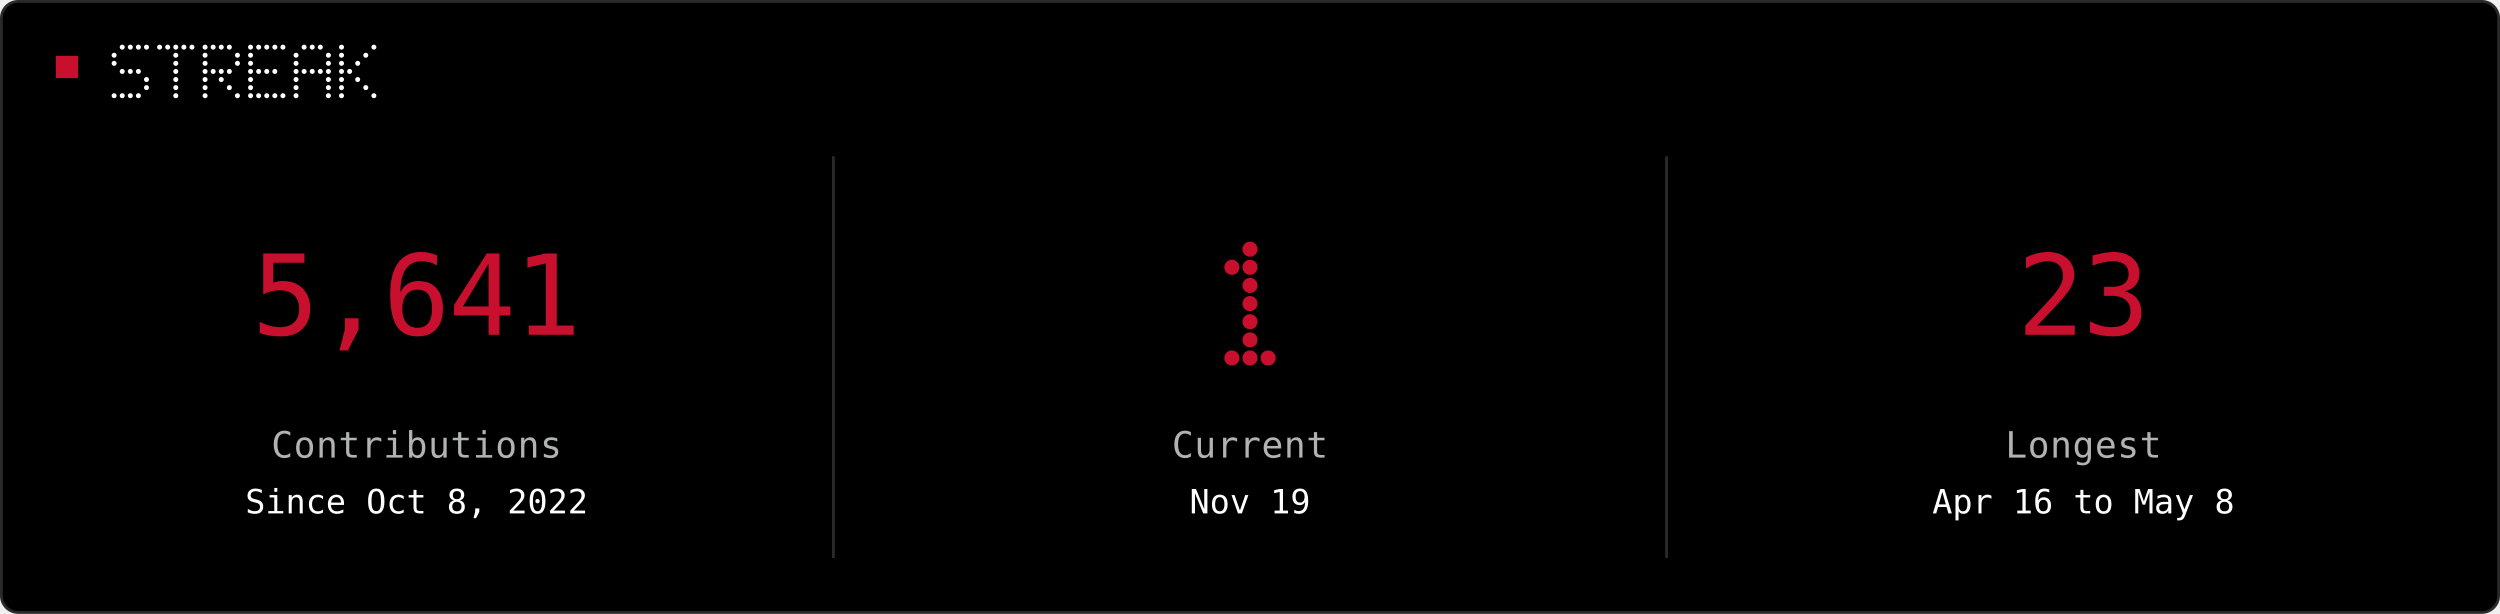
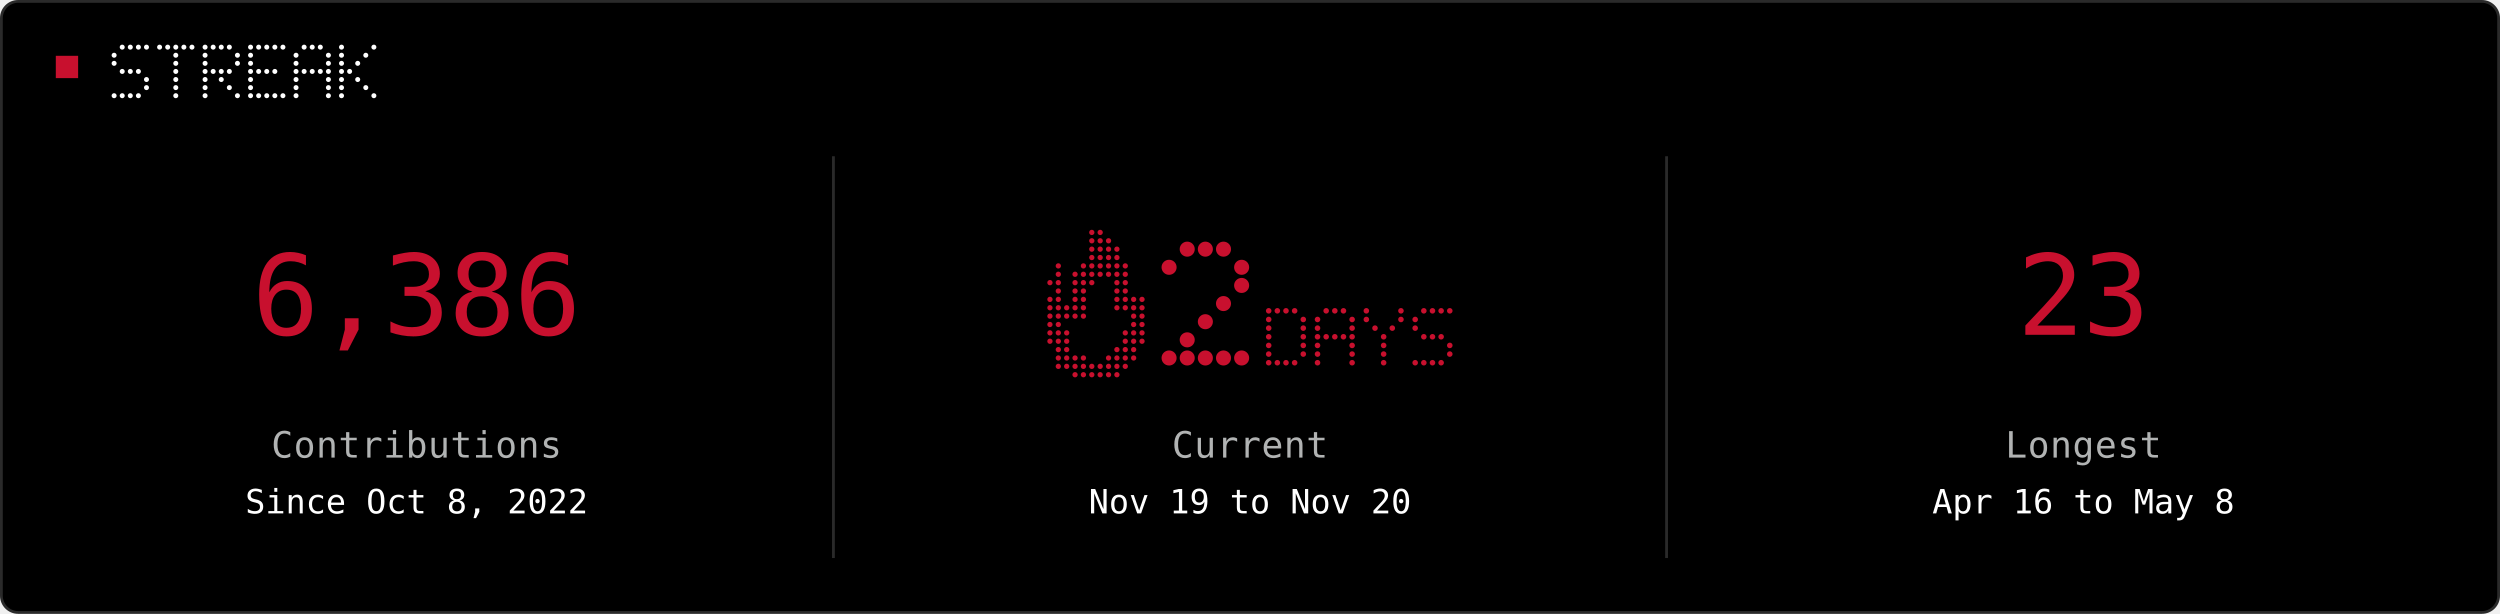
<svg xmlns="http://www.w3.org/2000/svg" width="896" height="220" viewBox="0 0 896 220" role="img">
  <rect x="0.5" y="0.5" width="895" height="219" rx="6" fill="#000000" stroke="#2A2A2A" stroke-width="1" />
  <rect x="20" y="20" width="8" height="8" fill="#C8102E" />
  <circle cx="43.8" cy="16.9" r="0.90" fill="#FFFFFF" />
  <circle cx="46.7" cy="16.9" r="0.90" fill="#FFFFFF" />
  <circle cx="49.6" cy="16.9" r="0.90" fill="#FFFFFF" />
  <circle cx="52.5" cy="16.9" r="0.90" fill="#FFFFFF" />
  <circle cx="40.9" cy="19.8" r="0.90" fill="#FFFFFF" />
  <circle cx="40.9" cy="22.7" r="0.90" fill="#FFFFFF" />
  <circle cx="43.8" cy="25.6" r="0.90" fill="#FFFFFF" />
  <circle cx="46.7" cy="25.6" r="0.90" fill="#FFFFFF" />
  <circle cx="49.6" cy="25.6" r="0.90" fill="#FFFFFF" />
  <circle cx="52.5" cy="28.5" r="0.90" fill="#FFFFFF" />
  <circle cx="52.5" cy="31.4" r="0.90" fill="#FFFFFF" />
  <circle cx="40.9" cy="34.3" r="0.90" fill="#FFFFFF" />
  <circle cx="43.8" cy="34.3" r="0.90" fill="#FFFFFF" />
  <circle cx="46.7" cy="34.3" r="0.90" fill="#FFFFFF" />
  <circle cx="49.6" cy="34.3" r="0.90" fill="#FFFFFF" />
  <circle cx="57.2" cy="16.9" r="0.90" fill="#FFFFFF" />
  <circle cx="60.1" cy="16.9" r="0.90" fill="#FFFFFF" />
  <circle cx="63.0" cy="16.9" r="0.90" fill="#FFFFFF" />
  <circle cx="65.9" cy="16.9" r="0.90" fill="#FFFFFF" />
  <circle cx="68.8" cy="16.9" r="0.90" fill="#FFFFFF" />
  <circle cx="63.0" cy="19.8" r="0.90" fill="#FFFFFF" />
  <circle cx="63.0" cy="22.7" r="0.90" fill="#FFFFFF" />
  <circle cx="63.0" cy="25.6" r="0.90" fill="#FFFFFF" />
  <circle cx="63.0" cy="28.5" r="0.90" fill="#FFFFFF" />
  <circle cx="63.0" cy="31.4" r="0.90" fill="#FFFFFF" />
  <circle cx="63.0" cy="34.3" r="0.90" fill="#FFFFFF" />
  <circle cx="73.5" cy="16.9" r="0.90" fill="#FFFFFF" />
  <circle cx="76.4" cy="16.9" r="0.90" fill="#FFFFFF" />
  <circle cx="79.3" cy="16.9" r="0.90" fill="#FFFFFF" />
  <circle cx="82.2" cy="16.9" r="0.90" fill="#FFFFFF" />
  <circle cx="73.5" cy="19.8" r="0.90" fill="#FFFFFF" />
  <circle cx="85.1" cy="19.8" r="0.90" fill="#FFFFFF" />
  <circle cx="73.5" cy="22.7" r="0.90" fill="#FFFFFF" />
  <circle cx="85.1" cy="22.7" r="0.90" fill="#FFFFFF" />
  <circle cx="73.5" cy="25.6" r="0.90" fill="#FFFFFF" />
  <circle cx="76.4" cy="25.6" r="0.90" fill="#FFFFFF" />
  <circle cx="79.3" cy="25.6" r="0.90" fill="#FFFFFF" />
  <circle cx="82.2" cy="25.6" r="0.90" fill="#FFFFFF" />
  <circle cx="73.5" cy="28.5" r="0.90" fill="#FFFFFF" />
  <circle cx="79.3" cy="28.5" r="0.90" fill="#FFFFFF" />
  <circle cx="73.5" cy="31.4" r="0.90" fill="#FFFFFF" />
  <circle cx="82.2" cy="31.4" r="0.90" fill="#FFFFFF" />
  <circle cx="73.5" cy="34.3" r="0.90" fill="#FFFFFF" />
  <circle cx="85.1" cy="34.3" r="0.90" fill="#FFFFFF" />
  <circle cx="89.8" cy="16.9" r="0.90" fill="#FFFFFF" />
  <circle cx="92.7" cy="16.9" r="0.90" fill="#FFFFFF" />
  <circle cx="95.6" cy="16.9" r="0.90" fill="#FFFFFF" />
  <circle cx="98.5" cy="16.9" r="0.90" fill="#FFFFFF" />
  <circle cx="101.4" cy="16.9" r="0.90" fill="#FFFFFF" />
  <circle cx="89.8" cy="19.8" r="0.90" fill="#FFFFFF" />
  <circle cx="89.8" cy="22.7" r="0.90" fill="#FFFFFF" />
  <circle cx="89.8" cy="25.6" r="0.90" fill="#FFFFFF" />
  <circle cx="92.7" cy="25.6" r="0.90" fill="#FFFFFF" />
  <circle cx="95.6" cy="25.6" r="0.90" fill="#FFFFFF" />
  <circle cx="98.5" cy="25.6" r="0.90" fill="#FFFFFF" />
  <circle cx="89.8" cy="28.5" r="0.90" fill="#FFFFFF" />
  <circle cx="89.8" cy="31.4" r="0.90" fill="#FFFFFF" />
  <circle cx="89.8" cy="34.3" r="0.90" fill="#FFFFFF" />
  <circle cx="92.7" cy="34.3" r="0.90" fill="#FFFFFF" />
  <circle cx="95.6" cy="34.3" r="0.90" fill="#FFFFFF" />
  <circle cx="98.5" cy="34.3" r="0.90" fill="#FFFFFF" />
  <circle cx="101.4" cy="34.3" r="0.90" fill="#FFFFFF" />
  <circle cx="109.0" cy="16.9" r="0.90" fill="#FFFFFF" />
  <circle cx="111.9" cy="16.9" r="0.90" fill="#FFFFFF" />
  <circle cx="114.8" cy="16.9" r="0.90" fill="#FFFFFF" />
  <circle cx="106.1" cy="19.8" r="0.90" fill="#FFFFFF" />
  <circle cx="117.7" cy="19.8" r="0.90" fill="#FFFFFF" />
  <circle cx="106.1" cy="22.7" r="0.90" fill="#FFFFFF" />
  <circle cx="117.7" cy="22.7" r="0.90" fill="#FFFFFF" />
  <circle cx="106.1" cy="25.6" r="0.90" fill="#FFFFFF" />
  <circle cx="109.0" cy="25.6" r="0.90" fill="#FFFFFF" />
  <circle cx="111.9" cy="25.6" r="0.90" fill="#FFFFFF" />
  <circle cx="114.8" cy="25.6" r="0.90" fill="#FFFFFF" />
  <circle cx="117.7" cy="25.6" r="0.90" fill="#FFFFFF" />
  <circle cx="106.1" cy="28.5" r="0.90" fill="#FFFFFF" />
  <circle cx="117.7" cy="28.5" r="0.90" fill="#FFFFFF" />
  <circle cx="106.1" cy="31.4" r="0.90" fill="#FFFFFF" />
  <circle cx="117.7" cy="31.4" r="0.90" fill="#FFFFFF" />
  <circle cx="106.1" cy="34.3" r="0.90" fill="#FFFFFF" />
  <circle cx="117.7" cy="34.3" r="0.90" fill="#FFFFFF" />
  <circle cx="122.4" cy="16.9" r="0.90" fill="#FFFFFF" />
  <circle cx="134.0" cy="16.9" r="0.90" fill="#FFFFFF" />
  <circle cx="122.4" cy="19.8" r="0.90" fill="#FFFFFF" />
  <circle cx="131.1" cy="19.8" r="0.90" fill="#FFFFFF" />
  <circle cx="122.4" cy="22.7" r="0.90" fill="#FFFFFF" />
  <circle cx="128.2" cy="22.7" r="0.90" fill="#FFFFFF" />
  <circle cx="122.4" cy="25.6" r="0.90" fill="#FFFFFF" />
  <circle cx="125.3" cy="25.6" r="0.90" fill="#FFFFFF" />
  <circle cx="122.4" cy="28.5" r="0.90" fill="#FFFFFF" />
  <circle cx="128.2" cy="28.5" r="0.90" fill="#FFFFFF" />
  <circle cx="122.4" cy="31.4" r="0.90" fill="#FFFFFF" />
  <circle cx="131.1" cy="31.4" r="0.90" fill="#FFFFFF" />
  <circle cx="122.4" cy="34.3" r="0.90" fill="#FFFFFF" />
  <circle cx="134.0" cy="34.3" r="0.90" fill="#FFFFFF" />
  <line x1="298.7" y1="56" x2="298.7" y2="200" stroke="#2A2A2A" />
  <line x1="597.3" y1="56" x2="597.3" y2="200" stroke="#2A2A2A" />
-   <text x="149.3" y="120" fill="#C8102E" text-anchor="middle" font-family="ui-monospace, Geist Mono, monospace" font-size="40" letter-spacing="-0.6" dominant-baseline="auto">5,641</text>
+   <text x="149.3" y="120" fill="#C8102E" text-anchor="middle" font-family="ui-monospace, Geist Mono, monospace" font-size="40" letter-spacing="-0.6" dominant-baseline="auto">6,386</text>
  <text x="149.3" y="164" fill="#B1B3B3" text-anchor="middle" font-family="ui-monospace, Geist Mono, monospace" font-size="13" letter-spacing="0.2" dominant-baseline="auto">Contributions</text>
  <text x="149.3" y="184" fill="#FFFFFF" text-anchor="middle" font-family="ui-monospace, Geist Mono, monospace" font-size="12" letter-spacing="0" dominant-baseline="auto">Since Oct 8, 2022</text>
-   <circle cx="448.0" cy="89.3" r="2.70" fill="#C8102E" />
-   <circle cx="441.5" cy="95.8" r="2.70" fill="#C8102E" />
-   <circle cx="448.0" cy="95.8" r="2.70" fill="#C8102E" />
-   <circle cx="448.0" cy="102.3" r="2.70" fill="#C8102E" />
-   <circle cx="448.0" cy="108.8" r="2.70" fill="#C8102E" />
-   <circle cx="448.0" cy="115.3" r="2.70" fill="#C8102E" />
-   <circle cx="448.0" cy="121.8" r="2.70" fill="#C8102E" />
-   <circle cx="441.5" cy="128.3" r="2.70" fill="#C8102E" />
-   <circle cx="448.0" cy="128.3" r="2.70" fill="#C8102E" />
-   <circle cx="454.5" cy="128.3" r="2.70" fill="#C8102E" />
+   <circle cx="391.3" cy="83.3" r="0.95" fill="#C8102E" />
+   <circle cx="394.3" cy="83.3" r="0.95" fill="#C8102E" />
+   <circle cx="391.3" cy="86.3" r="0.95" fill="#C8102E" />
+   <circle cx="394.3" cy="86.3" r="0.95" fill="#C8102E" />
+   <circle cx="397.3" cy="86.3" r="0.95" fill="#C8102E" />
+   <circle cx="391.3" cy="89.3" r="0.95" fill="#C8102E" />
+   <circle cx="394.3" cy="89.3" r="0.95" fill="#C8102E" />
+   <circle cx="397.3" cy="89.3" r="0.95" fill="#C8102E" />
+   <circle cx="400.3" cy="89.3" r="0.95" fill="#C8102E" />
+   <circle cx="391.3" cy="92.3" r="0.95" fill="#C8102E" />
+   <circle cx="394.3" cy="92.3" r="0.95" fill="#C8102E" />
+   <circle cx="397.3" cy="92.3" r="0.95" fill="#C8102E" />
+   <circle cx="400.3" cy="92.3" r="0.95" fill="#C8102E" />
+   <circle cx="379.3" cy="95.3" r="0.95" fill="#C8102E" />
+   <circle cx="388.3" cy="95.3" r="0.95" fill="#C8102E" />
+   <circle cx="391.3" cy="95.3" r="0.95" fill="#C8102E" />
+   <circle cx="394.3" cy="95.3" r="0.95" fill="#C8102E" />
+   <circle cx="397.3" cy="95.3" r="0.95" fill="#C8102E" />
+   <circle cx="400.3" cy="95.3" r="0.95" fill="#C8102E" />
+   <circle cx="403.3" cy="95.3" r="0.95" fill="#C8102E" />
+   <circle cx="379.3" cy="98.3" r="0.95" fill="#C8102E" />
+   <circle cx="385.3" cy="98.3" r="0.95" fill="#C8102E" />
+   <circle cx="388.3" cy="98.3" r="0.95" fill="#C8102E" />
+   <circle cx="391.3" cy="98.3" r="0.95" fill="#C8102E" />
+   <circle cx="394.3" cy="98.3" r="0.95" fill="#C8102E" />
+   <circle cx="397.3" cy="98.3" r="0.95" fill="#C8102E" />
+   <circle cx="400.3" cy="98.3" r="0.95" fill="#C8102E" />
+   <circle cx="403.3" cy="98.3" r="0.95" fill="#C8102E" />
+   <circle cx="376.3" cy="101.3" r="0.95" fill="#C8102E" />
+   <circle cx="379.3" cy="101.3" r="0.95" fill="#C8102E" />
+   <circle cx="385.3" cy="101.3" r="0.95" fill="#C8102E" />
+   <circle cx="388.3" cy="101.3" r="0.95" fill="#C8102E" />
+   <circle cx="391.3" cy="101.3" r="0.95" fill="#C8102E" />
+   <circle cx="400.3" cy="101.3" r="0.95" fill="#C8102E" />
+   <circle cx="403.3" cy="101.3" r="0.95" fill="#C8102E" />
+   <circle cx="379.3" cy="104.3" r="0.95" fill="#C8102E" />
+   <circle cx="385.3" cy="104.3" r="0.95" fill="#C8102E" />
+   <circle cx="388.3" cy="104.3" r="0.95" fill="#C8102E" />
+   <circle cx="400.3" cy="104.3" r="0.95" fill="#C8102E" />
+   <circle cx="403.3" cy="104.3" r="0.95" fill="#C8102E" />
+   <circle cx="376.3" cy="107.3" r="0.95" fill="#C8102E" />
+   <circle cx="379.3" cy="107.3" r="0.95" fill="#C8102E" />
+   <circle cx="385.3" cy="107.3" r="0.95" fill="#C8102E" />
+   <circle cx="388.3" cy="107.3" r="0.95" fill="#C8102E" />
+   <circle cx="400.3" cy="107.3" r="0.95" fill="#C8102E" />
+   <circle cx="403.3" cy="107.3" r="0.95" fill="#C8102E" />
+   <circle cx="406.3" cy="107.3" r="0.95" fill="#C8102E" />
+   <circle cx="409.3" cy="107.3" r="0.95" fill="#C8102E" />
+   <circle cx="376.3" cy="110.3" r="0.95" fill="#C8102E" />
+   <circle cx="379.3" cy="110.3" r="0.95" fill="#C8102E" />
+   <circle cx="382.3" cy="110.3" r="0.95" fill="#C8102E" />
+   <circle cx="385.3" cy="110.3" r="0.95" fill="#C8102E" />
+   <circle cx="388.3" cy="110.3" r="0.95" fill="#C8102E" />
+   <circle cx="400.3" cy="110.3" r="0.95" fill="#C8102E" />
+   <circle cx="403.3" cy="110.3" r="0.95" fill="#C8102E" />
+   <circle cx="406.3" cy="110.3" r="0.95" fill="#C8102E" />
+   <circle cx="409.3" cy="110.3" r="0.95" fill="#C8102E" />
+   <circle cx="376.3" cy="113.3" r="0.95" fill="#C8102E" />
+   <circle cx="379.3" cy="113.3" r="0.95" fill="#C8102E" />
+   <circle cx="382.3" cy="113.3" r="0.95" fill="#C8102E" />
+   <circle cx="385.3" cy="113.3" r="0.95" fill="#C8102E" />
+   <circle cx="388.3" cy="113.3" r="0.95" fill="#C8102E" />
+   <circle cx="406.3" cy="113.3" r="0.95" fill="#C8102E" />
+   <circle cx="409.3" cy="113.3" r="0.95" fill="#C8102E" />
+   <circle cx="376.3" cy="116.3" r="0.95" fill="#C8102E" />
+   <circle cx="379.3" cy="116.3" r="0.95" fill="#C8102E" />
+   <circle cx="406.3" cy="116.3" r="0.95" fill="#C8102E" />
+   <circle cx="409.3" cy="116.3" r="0.95" fill="#C8102E" />
+   <circle cx="376.3" cy="119.3" r="0.95" fill="#C8102E" />
+   <circle cx="379.3" cy="119.3" r="0.95" fill="#C8102E" />
+   <circle cx="382.3" cy="119.3" r="0.95" fill="#C8102E" />
+   <circle cx="403.3" cy="119.3" r="0.95" fill="#C8102E" />
+   <circle cx="406.3" cy="119.3" r="0.95" fill="#C8102E" />
+   <circle cx="409.3" cy="119.3" r="0.95" fill="#C8102E" />
+   <circle cx="376.3" cy="122.3" r="0.95" fill="#C8102E" />
+   <circle cx="379.3" cy="122.3" r="0.95" fill="#C8102E" />
+   <circle cx="382.3" cy="122.3" r="0.95" fill="#C8102E" />
+   <circle cx="403.3" cy="122.3" r="0.95" fill="#C8102E" />
+   <circle cx="406.3" cy="122.3" r="0.95" fill="#C8102E" />
+   <circle cx="409.3" cy="122.3" r="0.95" fill="#C8102E" />
+   <circle cx="379.3" cy="125.3" r="0.95" fill="#C8102E" />
+   <circle cx="382.3" cy="125.3" r="0.95" fill="#C8102E" />
+   <circle cx="400.3" cy="125.3" r="0.95" fill="#C8102E" />
+   <circle cx="403.3" cy="125.3" r="0.95" fill="#C8102E" />
+   <circle cx="406.3" cy="125.3" r="0.95" fill="#C8102E" />
+   <circle cx="379.3" cy="128.3" r="0.95" fill="#C8102E" />
+   <circle cx="382.3" cy="128.3" r="0.95" fill="#C8102E" />
+   <circle cx="385.3" cy="128.3" r="0.95" fill="#C8102E" />
+   <circle cx="388.3" cy="128.3" r="0.95" fill="#C8102E" />
+   <circle cx="397.3" cy="128.3" r="0.95" fill="#C8102E" />
+   <circle cx="400.3" cy="128.3" r="0.95" fill="#C8102E" />
+   <circle cx="403.3" cy="128.3" r="0.95" fill="#C8102E" />
+   <circle cx="406.3" cy="128.3" r="0.95" fill="#C8102E" />
+   <circle cx="379.3" cy="131.3" r="0.95" fill="#C8102E" />
+   <circle cx="382.3" cy="131.3" r="0.95" fill="#C8102E" />
+   <circle cx="385.3" cy="131.3" r="0.95" fill="#C8102E" />
+   <circle cx="388.3" cy="131.3" r="0.95" fill="#C8102E" />
+   <circle cx="391.3" cy="131.3" r="0.95" fill="#C8102E" />
+   <circle cx="394.3" cy="131.3" r="0.95" fill="#C8102E" />
+   <circle cx="397.3" cy="131.3" r="0.95" fill="#C8102E" />
+   <circle cx="400.3" cy="131.3" r="0.95" fill="#C8102E" />
+   <circle cx="403.3" cy="131.3" r="0.95" fill="#C8102E" />
+   <circle cx="385.3" cy="134.3" r="0.95" fill="#C8102E" />
+   <circle cx="388.3" cy="134.3" r="0.95" fill="#C8102E" />
+   <circle cx="391.3" cy="134.3" r="0.95" fill="#C8102E" />
+   <circle cx="394.3" cy="134.3" r="0.95" fill="#C8102E" />
+   <circle cx="397.3" cy="134.3" r="0.95" fill="#C8102E" />
+   <circle cx="400.3" cy="134.3" r="0.95" fill="#C8102E" />
+   <circle cx="425.5" cy="89.3" r="2.70" fill="#C8102E" />
+   <circle cx="432.0" cy="89.3" r="2.70" fill="#C8102E" />
+   <circle cx="438.5" cy="89.3" r="2.70" fill="#C8102E" />
+   <circle cx="419.0" cy="95.8" r="2.70" fill="#C8102E" />
+   <circle cx="445.0" cy="95.8" r="2.70" fill="#C8102E" />
+   <circle cx="445.0" cy="102.3" r="2.70" fill="#C8102E" />
+   <circle cx="438.5" cy="108.8" r="2.70" fill="#C8102E" />
+   <circle cx="432.0" cy="115.3" r="2.70" fill="#C8102E" />
+   <circle cx="425.5" cy="121.8" r="2.70" fill="#C8102E" />
+   <circle cx="419.0" cy="128.3" r="2.70" fill="#C8102E" />
+   <circle cx="425.5" cy="128.3" r="2.70" fill="#C8102E" />
+   <circle cx="432.0" cy="128.3" r="2.70" fill="#C8102E" />
+   <circle cx="438.5" cy="128.3" r="2.70" fill="#C8102E" />
+   <circle cx="445.0" cy="128.3" r="2.70" fill="#C8102E" />
+   <circle cx="454.7" cy="111.4" r="1.00" fill="#C8102E" />
+   <circle cx="457.8" cy="111.4" r="1.00" fill="#C8102E" />
+   <circle cx="460.9" cy="111.4" r="1.00" fill="#C8102E" />
+   <circle cx="464.0" cy="111.4" r="1.00" fill="#C8102E" />
+   <circle cx="454.7" cy="114.5" r="1.00" fill="#C8102E" />
+   <circle cx="467.1" cy="114.5" r="1.00" fill="#C8102E" />
+   <circle cx="454.7" cy="117.6" r="1.00" fill="#C8102E" />
+   <circle cx="467.1" cy="117.6" r="1.00" fill="#C8102E" />
+   <circle cx="454.7" cy="120.7" r="1.00" fill="#C8102E" />
+   <circle cx="467.1" cy="120.7" r="1.00" fill="#C8102E" />
+   <circle cx="454.7" cy="123.8" r="1.00" fill="#C8102E" />
+   <circle cx="467.1" cy="123.8" r="1.00" fill="#C8102E" />
+   <circle cx="454.7" cy="126.9" r="1.00" fill="#C8102E" />
+   <circle cx="467.1" cy="126.9" r="1.00" fill="#C8102E" />
+   <circle cx="454.7" cy="130.0" r="1.00" fill="#C8102E" />
+   <circle cx="457.8" cy="130.0" r="1.00" fill="#C8102E" />
+   <circle cx="460.9" cy="130.0" r="1.00" fill="#C8102E" />
+   <circle cx="464.0" cy="130.0" r="1.00" fill="#C8102E" />
+   <circle cx="475.3" cy="111.4" r="1.00" fill="#C8102E" />
+   <circle cx="478.4" cy="111.4" r="1.00" fill="#C8102E" />
+   <circle cx="481.5" cy="111.4" r="1.00" fill="#C8102E" />
+   <circle cx="472.2" cy="114.5" r="1.00" fill="#C8102E" />
+   <circle cx="484.6" cy="114.5" r="1.00" fill="#C8102E" />
+   <circle cx="472.2" cy="117.6" r="1.00" fill="#C8102E" />
+   <circle cx="484.6" cy="117.6" r="1.00" fill="#C8102E" />
+   <circle cx="472.2" cy="120.7" r="1.00" fill="#C8102E" />
+   <circle cx="475.3" cy="120.7" r="1.00" fill="#C8102E" />
+   <circle cx="478.4" cy="120.7" r="1.00" fill="#C8102E" />
+   <circle cx="481.5" cy="120.7" r="1.00" fill="#C8102E" />
+   <circle cx="484.6" cy="120.7" r="1.00" fill="#C8102E" />
+   <circle cx="472.2" cy="123.8" r="1.00" fill="#C8102E" />
+   <circle cx="484.6" cy="123.8" r="1.00" fill="#C8102E" />
+   <circle cx="472.2" cy="126.9" r="1.00" fill="#C8102E" />
+   <circle cx="484.6" cy="126.9" r="1.00" fill="#C8102E" />
+   <circle cx="472.2" cy="130.0" r="1.00" fill="#C8102E" />
+   <circle cx="484.6" cy="130.0" r="1.00" fill="#C8102E" />
+   <circle cx="489.7" cy="111.4" r="1.00" fill="#C8102E" />
+   <circle cx="502.1" cy="111.4" r="1.00" fill="#C8102E" />
+   <circle cx="489.7" cy="114.5" r="1.00" fill="#C8102E" />
+   <circle cx="502.1" cy="114.5" r="1.00" fill="#C8102E" />
+   <circle cx="492.8" cy="117.6" r="1.00" fill="#C8102E" />
+   <circle cx="499.0" cy="117.6" r="1.00" fill="#C8102E" />
+   <circle cx="495.9" cy="120.7" r="1.00" fill="#C8102E" />
+   <circle cx="495.9" cy="123.8" r="1.00" fill="#C8102E" />
+   <circle cx="495.9" cy="126.9" r="1.00" fill="#C8102E" />
+   <circle cx="495.9" cy="130.0" r="1.00" fill="#C8102E" />
+   <circle cx="510.3" cy="111.4" r="1.00" fill="#C8102E" />
+   <circle cx="513.4" cy="111.4" r="1.00" fill="#C8102E" />
+   <circle cx="516.5" cy="111.4" r="1.00" fill="#C8102E" />
+   <circle cx="519.6" cy="111.4" r="1.00" fill="#C8102E" />
+   <circle cx="507.2" cy="114.5" r="1.00" fill="#C8102E" />
+   <circle cx="507.2" cy="117.6" r="1.00" fill="#C8102E" />
+   <circle cx="510.3" cy="120.7" r="1.00" fill="#C8102E" />
+   <circle cx="513.4" cy="120.7" r="1.00" fill="#C8102E" />
+   <circle cx="516.5" cy="120.7" r="1.00" fill="#C8102E" />
+   <circle cx="519.6" cy="123.8" r="1.00" fill="#C8102E" />
+   <circle cx="519.6" cy="126.9" r="1.00" fill="#C8102E" />
+   <circle cx="507.2" cy="130.0" r="1.00" fill="#C8102E" />
+   <circle cx="510.3" cy="130.0" r="1.00" fill="#C8102E" />
+   <circle cx="513.4" cy="130.0" r="1.00" fill="#C8102E" />
+   <circle cx="516.5" cy="130.0" r="1.00" fill="#C8102E" />
  <text x="448.0" y="164" fill="#B1B3B3" text-anchor="middle" font-family="ui-monospace, Geist Mono, monospace" font-size="13" letter-spacing="0.2" dominant-baseline="auto">Current</text>
-   <text x="448.0" y="184" fill="#FFFFFF" text-anchor="middle" font-family="ui-monospace, Geist Mono, monospace" font-size="12" letter-spacing="0" dominant-baseline="auto">Nov 19</text>
+   <text x="448.0" y="184" fill="#FFFFFF" text-anchor="middle" font-family="ui-monospace, Geist Mono, monospace" font-size="12" letter-spacing="0" dominant-baseline="auto">Nov 19 to Nov 20</text>
  <text x="746.7" y="120" fill="#C8102E" text-anchor="middle" font-family="ui-monospace, Geist Mono, monospace" font-size="40" letter-spacing="-0.6" dominant-baseline="auto">23</text>
  <text x="746.7" y="164" fill="#B1B3B3" text-anchor="middle" font-family="ui-monospace, Geist Mono, monospace" font-size="13" letter-spacing="0.2" dominant-baseline="auto">Longest</text>
  <text x="746.7" y="184" fill="#FFFFFF" text-anchor="middle" font-family="ui-monospace, Geist Mono, monospace" font-size="12" letter-spacing="0" dominant-baseline="auto">Apr 16 to May 8</text>
</svg>
